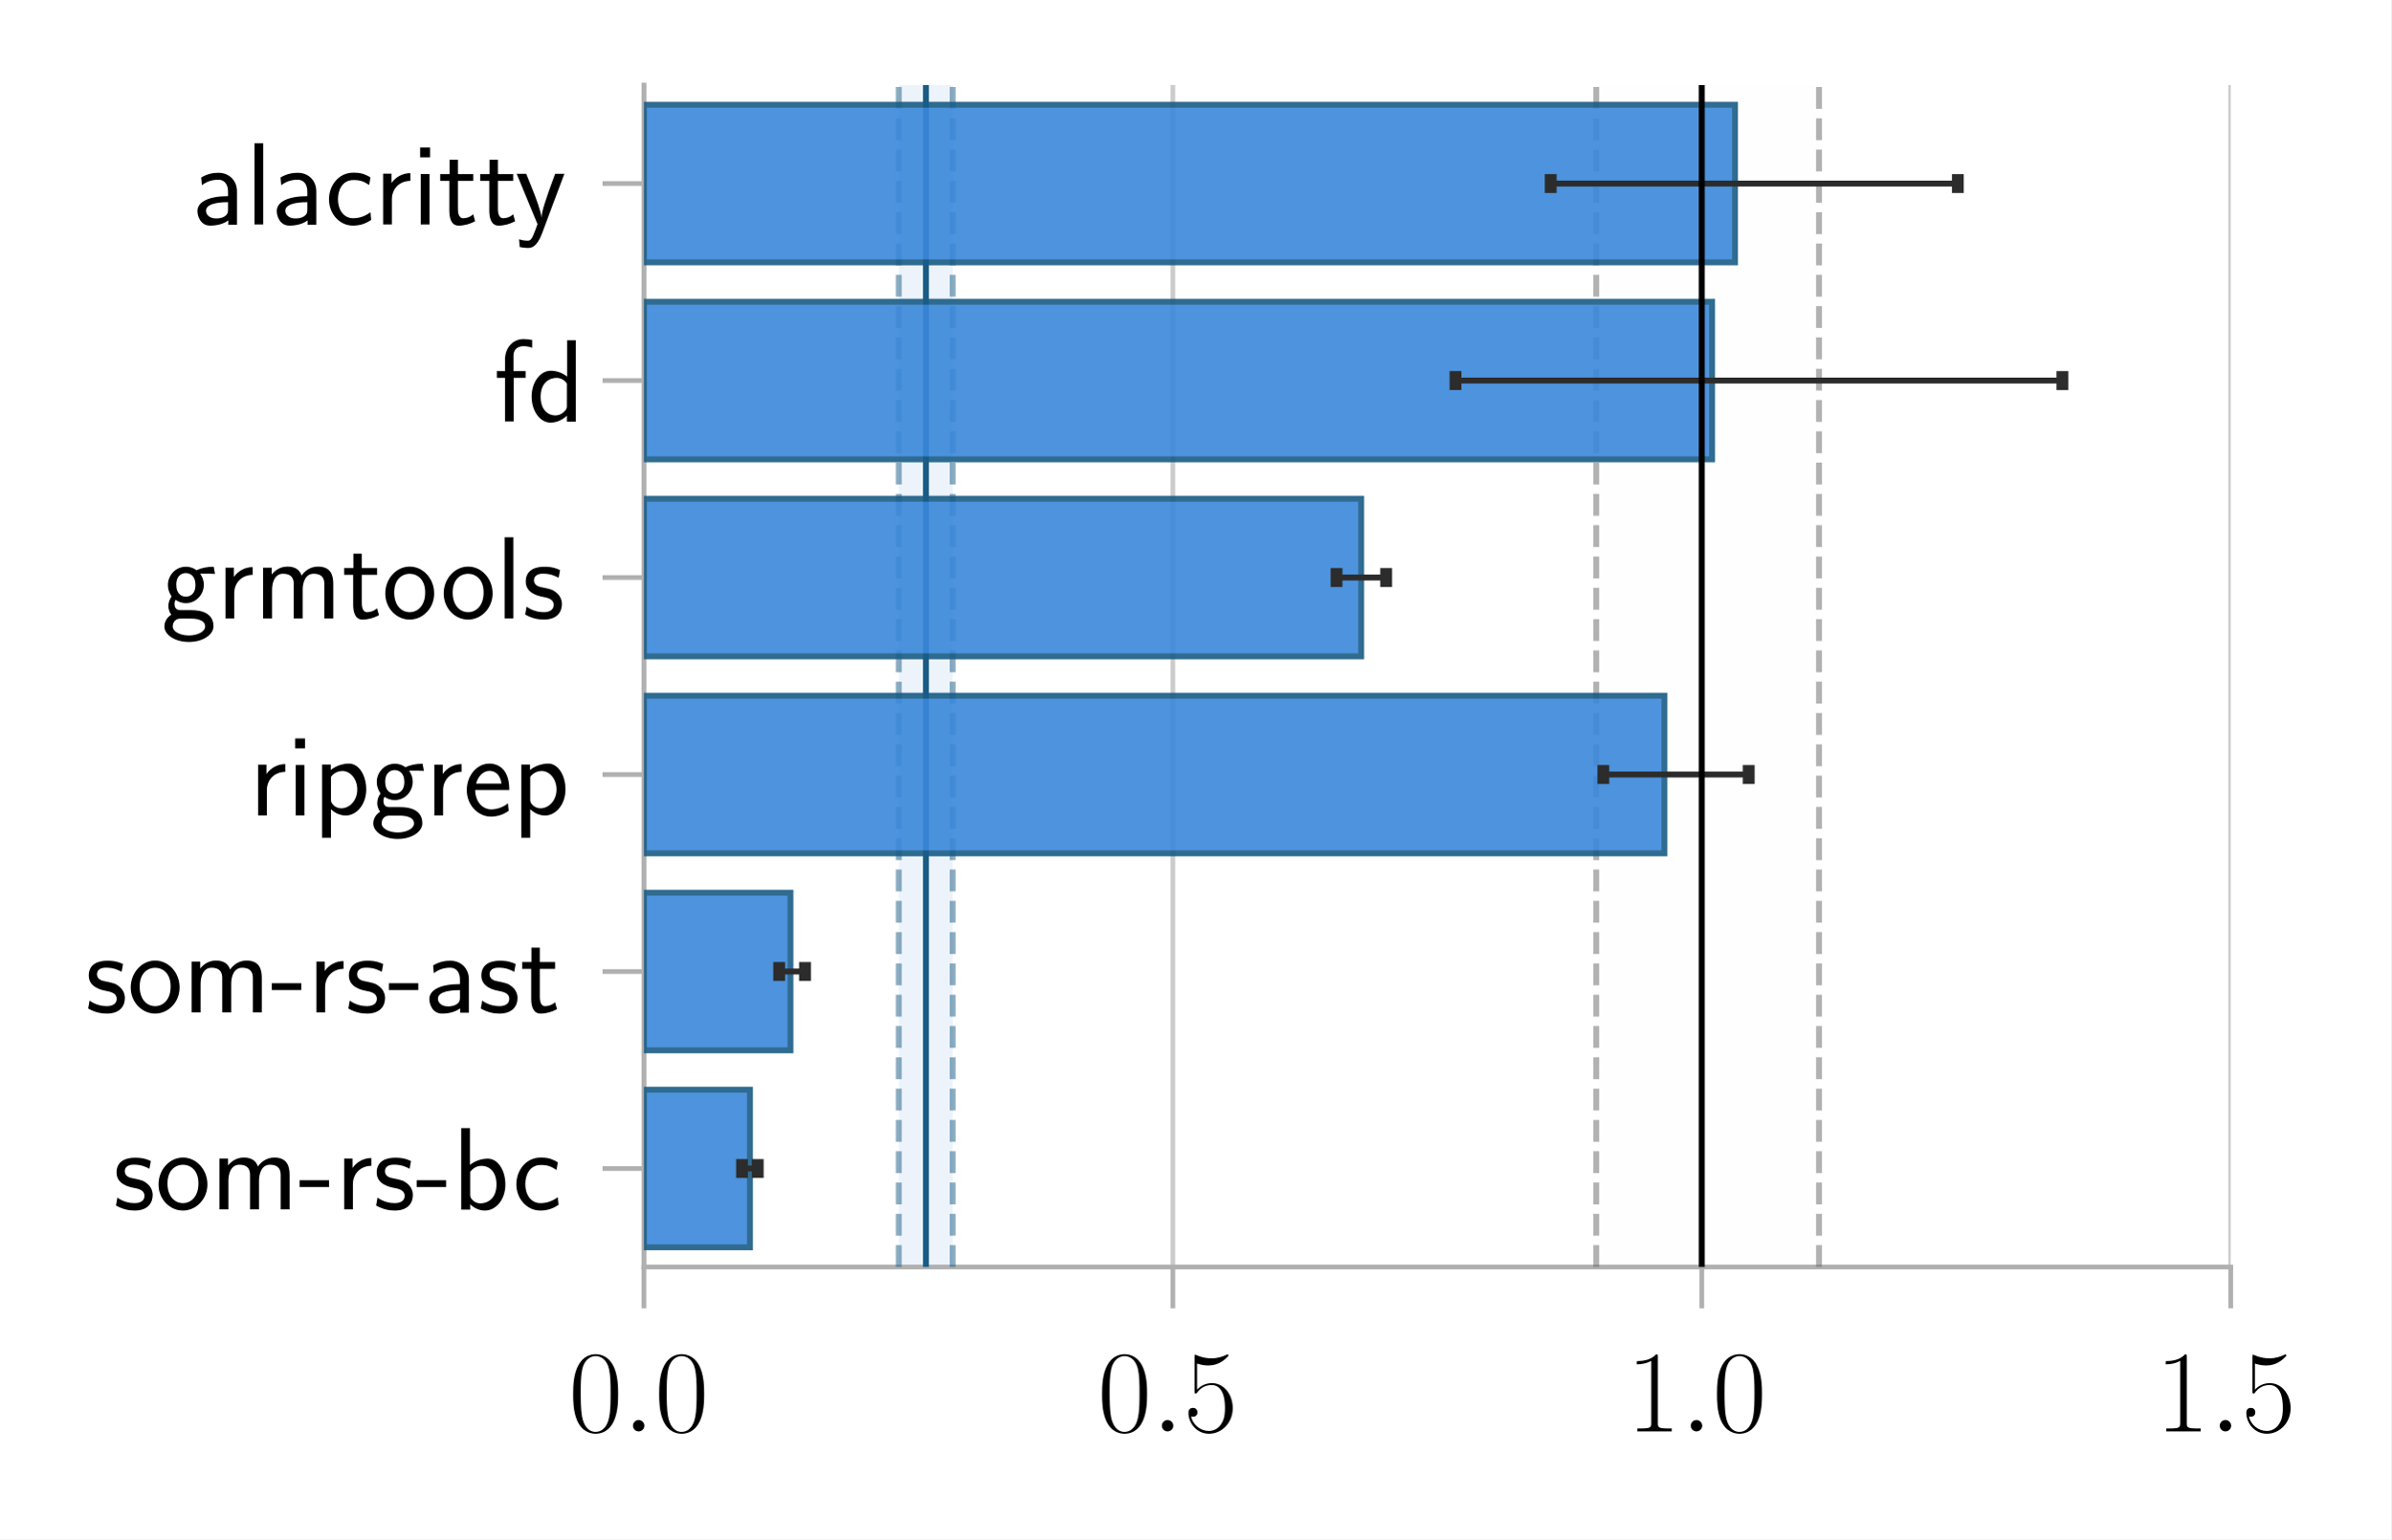
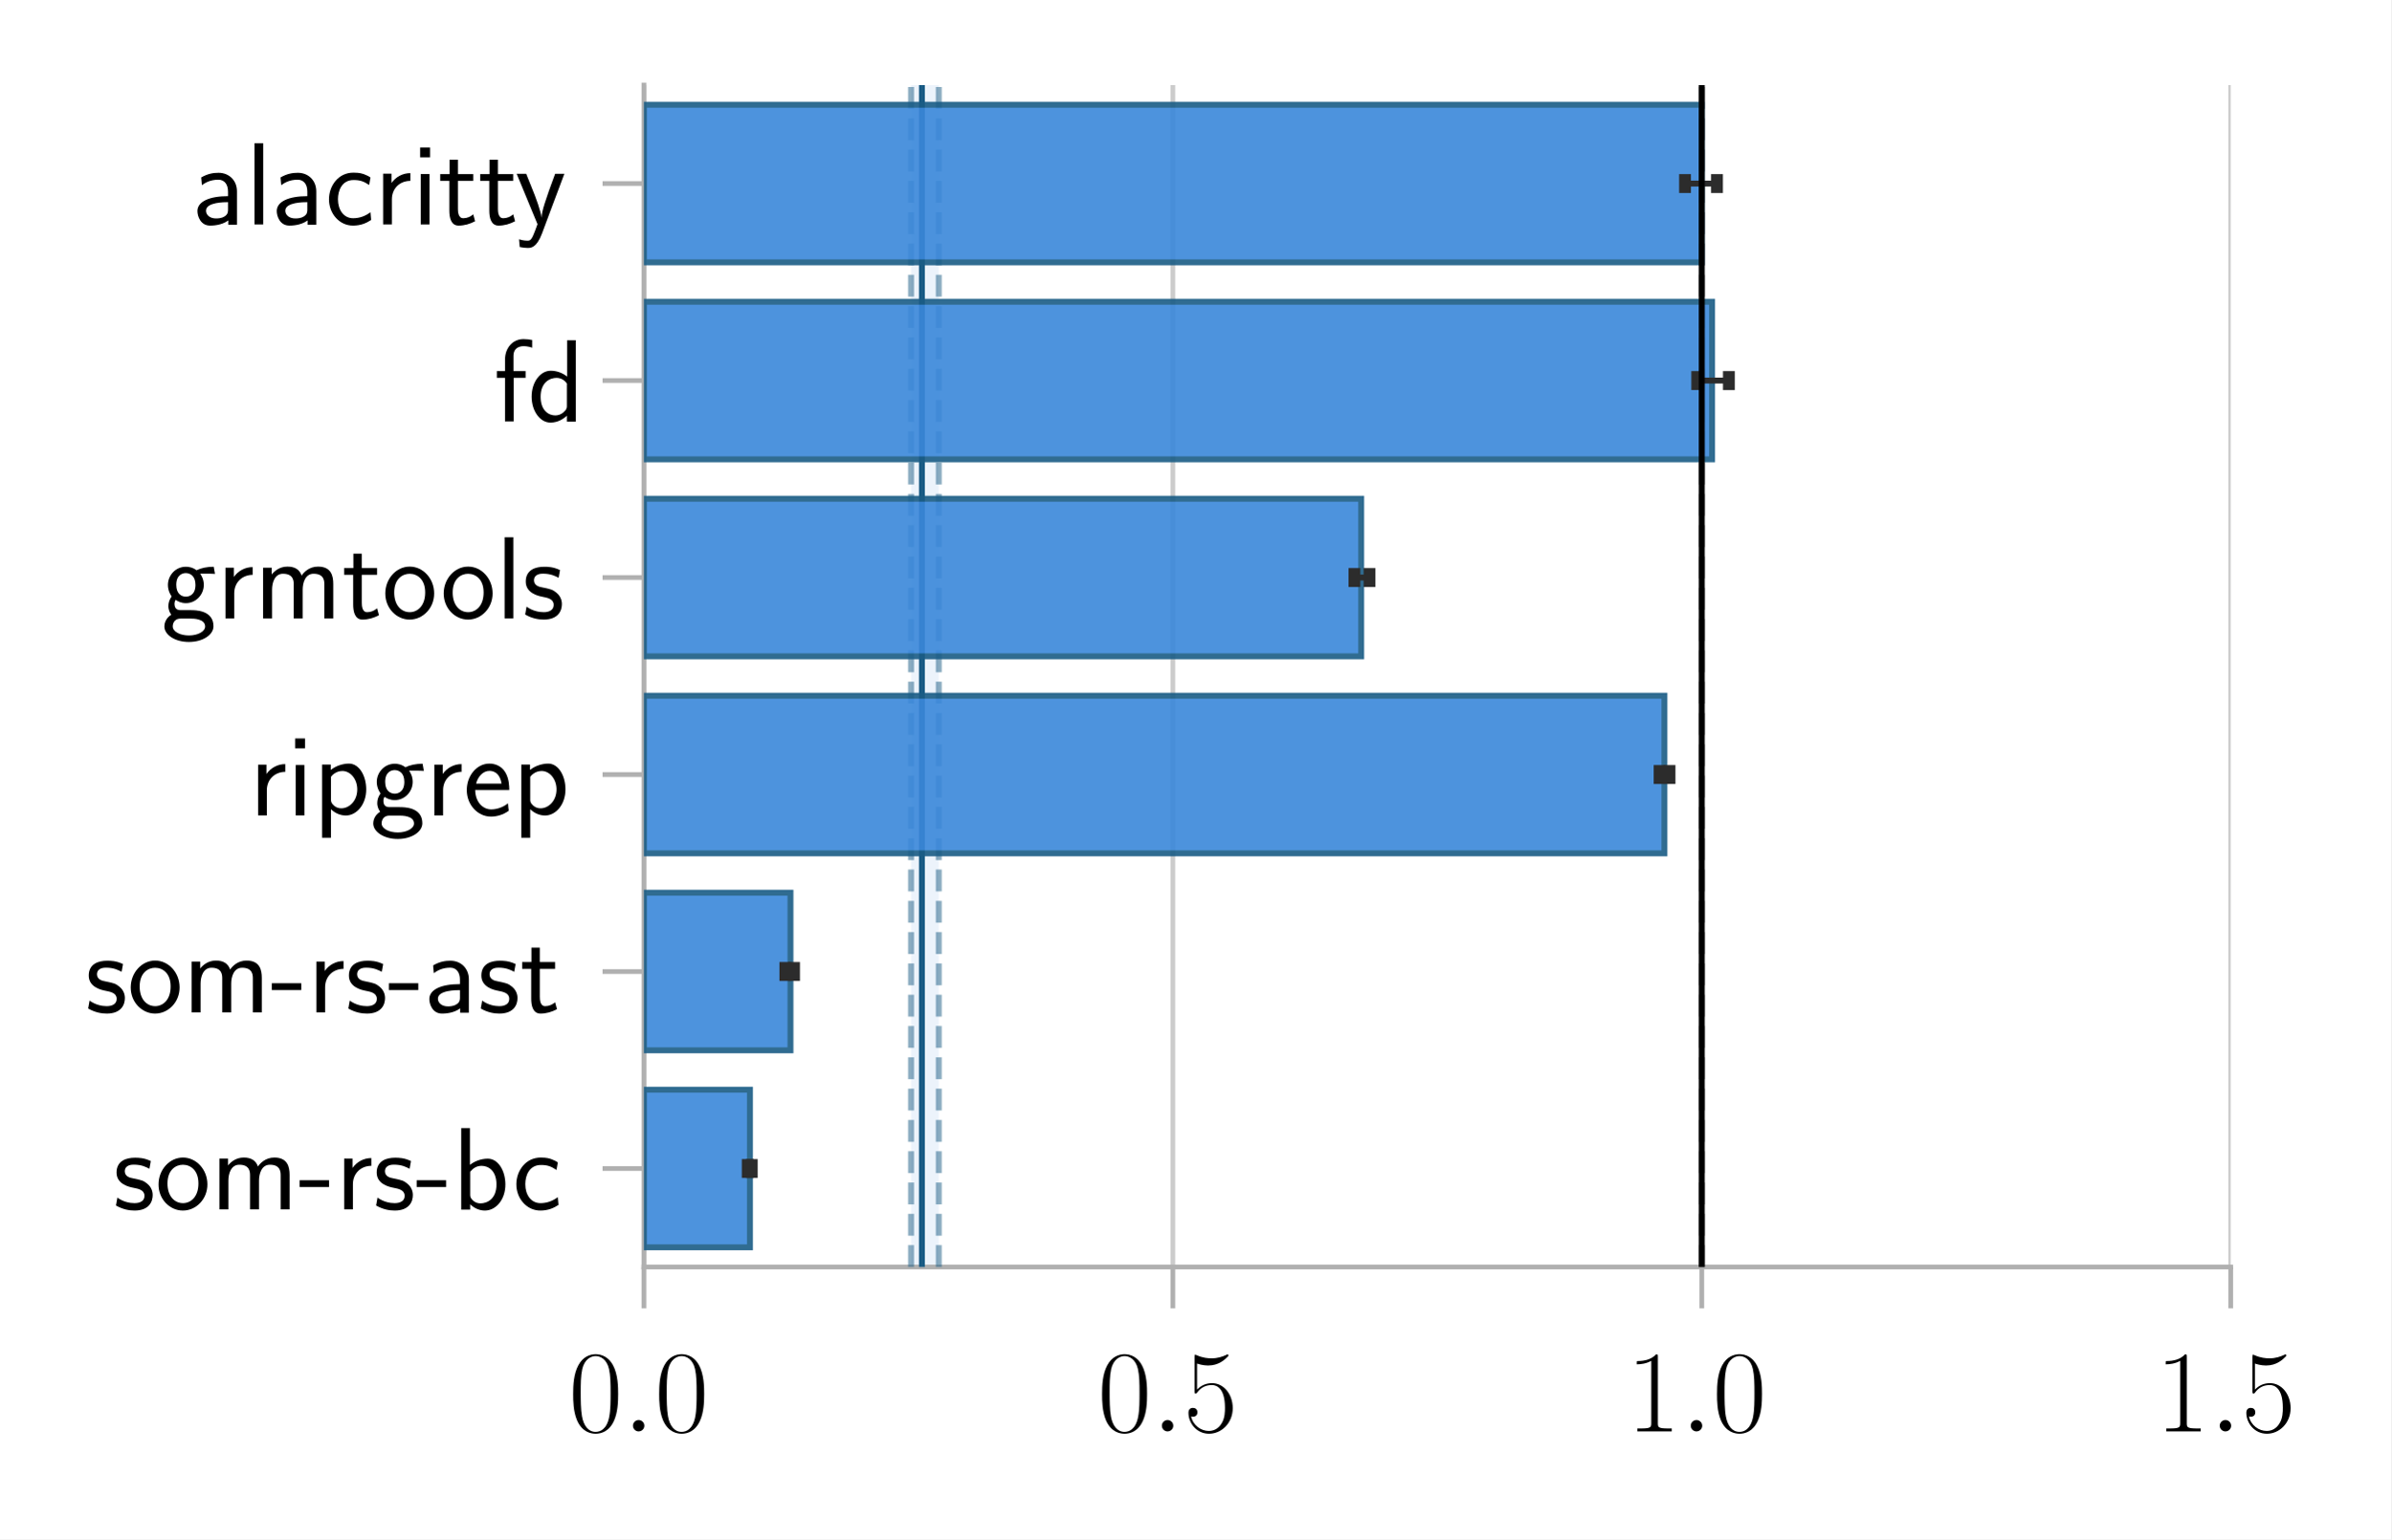
<svg xmlns="http://www.w3.org/2000/svg" xmlns:xlink="http://www.w3.org/1999/xlink" width="202.32pt" height="130.32pt" viewBox="0 0 202.32 130.32" version="1.1">
  <defs>
    <style type="text/css">*{stroke-linejoin: round; stroke-linecap: butt}</style>
  </defs>
  <g id="figure_1">
    <g id="patch_1">
      <path d="M -0 130.32  L 202.32 130.32  L 202.32 0  L -0 0  z " style="fill: #ffffff" />
    </g>
    <g id="axes_1">
      <g id="patch_2">
        <path d="M 54.484 107.264  L 188.755 107.264  L 188.755 7.2  L 54.484 7.2  z " style="fill: #ffffff" />
      </g>
      <g id="matplotlib.axis_1">
        <g id="xtick_1">
          <g id="line2d_1">
-             <path d="M 54.484 107.264  L 54.484 7.2  " clip-path="url(#pcaf26d92b9)" style="fill: none; stroke: #cccccc; stroke-width: 0.4; stroke-linecap: square" />
+             <path d="M 54.484 107.264  L 54.484 7.2  " clip-path="url(#pdd62c0d7b3)" style="fill: none; stroke: #cccccc; stroke-width: 0.4; stroke-linecap: square" />
          </g>
          <g id="line2d_2">
            <defs>
-               <path id="m455316cffa" d="M 0 0  L 0 3.5  " style="stroke: #b0b0b0; stroke-width: 0.4" />
+               <path id="m70632111a2" d="M 0 0  L 0 3.5  " style="stroke: #b0b0b0; stroke-width: 0.4" />
            </defs>
            <g>
-               <use xlink:href="#m455316cffa" x="54.484" y="107.264" style="fill: #b0b0b0; stroke: #b0b0b0; stroke-width: 0.4" />
+               <use xlink:href="#m70632111a2" x="54.484" y="107.264" style="fill: #b0b0b0; stroke: #b0b0b0; stroke-width: 0.4" />
            </g>
          </g>
          <g id="text_1">
            <g transform="translate(48.11901 121.1828) scale(0.1 -0.1)">
              <defs>
                <path id="CMR17-30" d="M 2688 2025  C 2688 2416 2682 3080 2413 3591  C 2176 4039 1798 4198 1466 4198  C 1158 4198 768 4058 525 3597  C 269 3118 243 2524 243 2025  C 243 1661 250 1106 448 619  C 723 -39 1216 -128 1466 -128  C 1760 -128 2208 -7 2470 600  C 2662 1042 2688 1559 2688 2025  z M 1466 -26  C 1056 -26 813 325 723 812  C 653 1188 653 1738 653 2096  C 653 2588 653 2997 736 3387  C 858 3929 1216 4096 1466 4096  C 1728 4096 2067 3923 2189 3400  C 2272 3036 2278 2607 2278 2096  C 2278 1680 2278 1169 2202 792  C 2067 95 1690 -26 1466 -26  z " transform="scale(0.015625)" />
                <path id="CMMI12-3a" d="M 1178 307  C 1178 492 1024 619 870 619  C 685 619 557 466 557 313  C 557 128 710 0 864 0  C 1050 0 1178 153 1178 307  z " transform="scale(0.015625)" />
              </defs>
              <use xlink:href="#CMR17-30" transform="scale(0.996264)" />
              <use xlink:href="#CMMI12-3a" transform="translate(45.69048 0) scale(0.996264)" />
              <use xlink:href="#CMR17-30" transform="translate(72.78765 0) scale(0.996264)" />
            </g>
          </g>
        </g>
        <g id="xtick_2">
          <g id="line2d_3">
-             <path d="M 99.241 107.264  L 99.241 7.2  " clip-path="url(#pcaf26d92b9)" style="fill: none; stroke: #cccccc; stroke-width: 0.4; stroke-linecap: square" />
+             <path d="M 99.241 107.264  L 99.241 7.2  " clip-path="url(#pdd62c0d7b3)" style="fill: none; stroke: #cccccc; stroke-width: 0.4; stroke-linecap: square" />
          </g>
          <g id="line2d_4">
            <g>
-               <use xlink:href="#m455316cffa" x="99.241" y="107.264" style="fill: #b0b0b0; stroke: #b0b0b0; stroke-width: 0.4" />
+               <use xlink:href="#m70632111a2" x="99.241" y="107.264" style="fill: #b0b0b0; stroke: #b0b0b0; stroke-width: 0.4" />
            </g>
          </g>
          <g id="text_2">
            <g transform="translate(92.87598 121.1828) scale(0.1 -0.1)">
              <defs>
                <path id="CMR17-35" d="M 730 3692  C 794 3666 1056 3584 1325 3584  C 1920 3584 2246 3911 2432 4100  C 2432 4157 2432 4192 2394 4192  C 2387 4192 2374 4192 2323 4163  C 2099 4058 1837 3973 1517 3973  C 1325 3973 1037 3999 723 4139  C 653 4171 640 4171 634 4171  C 602 4171 595 4164 595 4037  L 595 2203  C 595 2089 595 2057 659 2057  C 691 2057 704 2070 736 2114  C 941 2401 1222 2522 1542 2522  C 1766 2522 2246 2382 2246 1289  C 2246 1085 2246 715 2054 421  C 1894 159 1645 25 1370 25  C 947 25 518 320 403 814  C 429 807 480 795 506 795  C 589 795 749 840 749 1038  C 749 1210 627 1280 506 1280  C 358 1280 262 1190 262 1011  C 262 454 704 -128 1382 -128  C 2042 -128 2669 440 2669 1264  C 2669 2030 2170 2624 1549 2624  C 1222 2624 947 2503 730 2274  L 730 3692  z " transform="scale(0.015625)" />
              </defs>
              <use xlink:href="#CMR17-30" transform="scale(0.996264)" />
              <use xlink:href="#CMMI12-3a" transform="translate(45.69048 0) scale(0.996264)" />
              <use xlink:href="#CMR17-35" transform="translate(72.78765 0) scale(0.996264)" />
            </g>
          </g>
        </g>
        <g id="xtick_3">
          <g id="line2d_5">
-             <path d="M 143.998 107.264  L 143.998 7.2  " clip-path="url(#pcaf26d92b9)" style="fill: none; stroke: #cccccc; stroke-width: 0.4; stroke-linecap: square" />
+             <path d="M 143.998 107.264  L 143.998 7.2  " clip-path="url(#pdd62c0d7b3)" style="fill: none; stroke: #cccccc; stroke-width: 0.4; stroke-linecap: square" />
          </g>
          <g id="line2d_6">
            <g>
-               <use xlink:href="#m455316cffa" x="143.998" y="107.264" style="fill: #b0b0b0; stroke: #b0b0b0; stroke-width: 0.4" />
+               <use xlink:href="#m70632111a2" x="143.998" y="107.264" style="fill: #b0b0b0; stroke: #b0b0b0; stroke-width: 0.4" />
            </g>
          </g>
          <g id="text_3">
            <g transform="translate(137.6329 121.1828) scale(0.1 -0.1)">
              <defs>
                <path id="CMR17-31" d="M 1702 4058  C 1702 4192 1696 4192 1606 4192  C 1357 3916 979 3827 621 3827  C 602 3827 570 3827 563 3808  C 557 3795 557 3782 557 3648  C 755 3648 1088 3686 1344 3839  L 1344 461  C 1344 236 1331 160 781 160  L 589 160  L 589 0  C 896 0 1216 0 1523 0  C 1830 0 2150 0 2458 0  L 2458 160  L 2266 160  C 1715 160 1702 230 1702 458  L 1702 4058  z " transform="scale(0.015625)" />
              </defs>
              <use xlink:href="#CMR17-31" transform="scale(0.996264)" />
              <use xlink:href="#CMMI12-3a" transform="translate(45.69048 0) scale(0.996264)" />
              <use xlink:href="#CMR17-30" transform="translate(72.78765 0) scale(0.996264)" />
            </g>
          </g>
        </g>
        <g id="xtick_4">
          <g id="line2d_7">
-             <path d="M 188.755 107.264  L 188.755 7.2  " clip-path="url(#pcaf26d92b9)" style="fill: none; stroke: #cccccc; stroke-width: 0.4; stroke-linecap: square" />
+             <path d="M 188.755 107.264  L 188.755 7.2  " clip-path="url(#pdd62c0d7b3)" style="fill: none; stroke: #cccccc; stroke-width: 0.4; stroke-linecap: square" />
          </g>
          <g id="line2d_8">
            <g>
-               <use xlink:href="#m455316cffa" x="188.755" y="107.264" style="fill: #b0b0b0; stroke: #b0b0b0; stroke-width: 0.4" />
+               <use xlink:href="#m70632111a2" x="188.755" y="107.264" style="fill: #b0b0b0; stroke: #b0b0b0; stroke-width: 0.4" />
            </g>
          </g>
          <g id="text_4">
            <g transform="translate(182.3899 121.1828) scale(0.1 -0.1)">
              <use xlink:href="#CMR17-31" transform="scale(0.996264)" />
              <use xlink:href="#CMMI12-3a" transform="translate(45.69048 0) scale(0.996264)" />
              <use xlink:href="#CMR17-35" transform="translate(72.78765 0) scale(0.996264)" />
            </g>
          </g>
        </g>
      </g>
      <g id="matplotlib.axis_2">
        <g id="ytick_1">
          <g id="line2d_9">
            <defs>
-               <path id="m18d34555e4" d="M 0 0  L -3.5 0  " style="stroke: #b0b0b0; stroke-width: 0.4" />
+               <path id="m2ad09c8465" d="M 0 0  L -3.5 0  " style="stroke: #b0b0b0; stroke-width: 0.4" />
            </defs>
            <g>
-               <use xlink:href="#m18d34555e4" x="54.484" y="15.539" style="fill: #b0b0b0; stroke: #b0b0b0; stroke-width: 0.4" />
+               <use xlink:href="#m2ad09c8465" x="54.484" y="15.539" style="fill: #b0b0b0; stroke: #b0b0b0; stroke-width: 0.4" />
            </g>
          </g>
          <g id="text_5">
            <g transform="translate(16.30473 18.99794) scale(0.1 -0.1)">
              <defs>
                <path id="CMSS17-61" d="M 2406 1791  C 2406 2392 1978 2808 1402 2808  C 1120 2808 813 2757 461 2553  L 499 2135  C 659 2248 934 2432 1395 2432  C 1722 2432 1920 2180 1920 1782  L 1920 1536  C 896 1536 256 1238 256 726  C 256 461 416 -64 947 -64  C 1043 -64 1562 -64 1933 217  L 1933 -19  L 2406 -19  L 2406 1791  z M 1920 816  C 1920 701 1920 548 1728 434  C 1562 325 1350 325 1261 325  C 941 325 723 511 723 744  C 723 1211 1722 1211 1920 1211  L 1920 816  z " transform="scale(0.015625)" />
                <path id="CMSS17-6c" d="M 947 4416  L 474 4416  L 474 0  L 947 0  L 947 4416  z " transform="scale(0.015625)" />
                <path id="CMSS17-63" d="M 2464 2541  C 2464 2585 2170 2714 2093 2739  C 1882 2816 1613 2816 1542 2816  C 710 2816 211 2093 211 1363  C 211 595 768 -64 1517 -64  C 1946 -64 2253 76 2502 242  L 2464 664  C 2189 453 1869 337 1523 337  C 1024 337 698 774 698 1369  C 698 1831 909 2414 1549 2414  C 1901 2414 2099 2343 2394 2145  L 2464 2541  z " transform="scale(0.015625)" />
                <path id="CMSS17-72" d="M 954 1363  C 954 1965 1395 2368 1958 2368  L 1958 2789  C 1549 2789 1165 2585 934 2253  L 934 2758  L 480 2758  L 480 0  L 954 0  L 954 1363  z " transform="scale(0.015625)" />
                <path id="CMSS17-69" d="M 979 4183  L 442 4183  L 442 3648  L 979 3648  L 979 4183  z M 947 2739  L 474 2739  L 474 0  L 947 0  L 947 2739  z " transform="scale(0.015625)" />
                <path id="CMSS17-74" d="M 1069 2368  L 1901 2368  L 1901 2737  L 1069 2737  L 1069 3520  L 614 3520  L 614 2737  L 109 2737  L 109 2368  L 602 2368  L 602 749  C 602 384 685 -64 1107 -64  C 1427 -64 1722 25 2003 172  L 1901 548  C 1747 414 1562 337 1363 337  C 1082 337 1069 696 1069 856  L 1069 2368  z " transform="scale(0.015625)" />
                <path id="CMSS17-79" d="M 2675 2752  L 2176 2752  C 1632 1294 1446 702 1434 383  L 1427 383  C 1408 696 1126 1460 902 2007  L 602 2752  L 83 2752  L 1216 13  C 1146 -178 1043 -465 1011 -529  C 870 -885 774 -885 672 -885  C 646 -885 442 -885 211 -809  L 250 -1229  C 410 -1261 570 -1280 685 -1280  C 845 -1280 1165 -1280 1459 -497  L 2675 2752  z " transform="scale(0.015625)" />
              </defs>
              <use xlink:href="#CMSS17-61" transform="scale(0.996264)" />
              <use xlink:href="#CMSS17-6c" transform="translate(44.92192 0) scale(0.996264)" />
              <use xlink:href="#CMSS17-61" transform="translate(67.10264 0) scale(0.996264)" />
              <use xlink:href="#CMSS17-63" transform="translate(112.0246 0) scale(0.996264)" />
              <use xlink:href="#CMSS17-72" transform="translate(153.6634 0) scale(0.996264)" />
              <use xlink:href="#CMSS17-69" transform="translate(185.5732 0) scale(0.996264)" />
              <use xlink:href="#CMSS17-74" transform="translate(207.7539 0) scale(0.996264)" />
              <use xlink:href="#CMSS17-74" transform="translate(241.5854 0) scale(0.996264)" />
              <use xlink:href="#CMSS17-79" transform="translate(272.8146 0) scale(0.996264)" />
            </g>
          </g>
        </g>
        <g id="ytick_2">
          <g id="line2d_10">
            <g>
-               <use xlink:href="#m18d34555e4" x="54.484" y="32.216" style="fill: #b0b0b0; stroke: #b0b0b0; stroke-width: 0.4" />
+               <use xlink:href="#m2ad09c8465" x="54.484" y="32.216" style="fill: #b0b0b0; stroke: #b0b0b0; stroke-width: 0.4" />
            </g>
          </g>
          <g id="text_6">
            <g transform="translate(41.79252 35.67533) scale(0.1 -0.1)">
              <defs>
                <path id="CMSS17-66" d="M 1075 2368  L 1722 2368  L 1722 2737  L 1062 2737  L 1062 3559  C 1062 4014 1408 4092 1606 4092  C 1670 4092 1850 4092 2080 4009  L 2080 4429  C 1933 4461 1754 4480 1613 4480  C 1018 4480 602 3993 602 3359  L 602 2737  L 160 2737  L 160 2368  L 602 2368  L 602 0  L 1075 0  L 1075 2368  z " transform="scale(0.015625)" />
                <path id="CMSS17-64" d="M 2611 4416  L 2138 4416  L 2138 2438  C 1939 2603 1613 2756 1254 2756  C 672 2756 211 2131 211 1347  C 211 562 666 -64 1235 -64  C 1677 -64 1971 172 2125 306  L 2125 -13  L 2611 -13  L 2611 4416  z M 2125 836  C 2125 747 2125 653 1926 482  C 1798 375 1645 325 1498 325  C 1152 325 698 576 698 1340  C 698 2134 1210 2368 1562 2368  C 1798 2368 1990 2254 2125 2065  L 2125 836  z " transform="scale(0.015625)" />
              </defs>
              <use xlink:href="#CMSS17-66" transform="scale(0.996264)" />
              <use xlink:href="#CMSS17-64" transform="translate(28.62666 0) scale(0.996264)" />
            </g>
          </g>
        </g>
        <g id="ytick_3">
          <g id="line2d_11">
            <g>
-               <use xlink:href="#m18d34555e4" x="54.484" y="48.893" style="fill: #b0b0b0; stroke: #b0b0b0; stroke-width: 0.4" />
+               <use xlink:href="#m2ad09c8465" x="54.484" y="48.893" style="fill: #b0b0b0; stroke: #b0b0b0; stroke-width: 0.4" />
            </g>
          </g>
          <g id="text_7">
            <g transform="translate(13.648 52.35272) scale(0.1 -0.1)">
              <defs>
                <path id="CMSS17-67" d="M 2848 2808  C 2483 2808 2170 2738 1914 2617  C 1702 2777 1485 2808 1338 2808  C 781 2808 358 2349 358 1814  C 358 1468 550 1207 563 1195  C 448 1035 384 863 384 672  C 384 448 474 289 544 200  C 211 -3 166 -314 166 -435  C 166 -898 749 -1280 1498 -1280  C 2253 -1280 2835 -898 2835 -428  C 2835 448 1856 448 1587 448  L 1069 448  C 973 448 717 448 717 791  C 717 921 774 1004 781 1010  C 877 940 1075 832 1338 832  C 1869 832 2310 1278 2310 1827  C 2310 2132 2170 2355 2112 2432  L 2131 2432  C 2150 2432 2419 2432 2515 2432  C 2720 2432 2739 2429 2918 2419  L 2848 2808  z M 1338 1182  C 1120 1182 813 1315 813 1823  C 813 2375 1165 2464 1331 2464  C 1549 2464 1856 2331 1856 1823  C 1856 1271 1504 1182 1338 1182  z M 1581 -10  C 1734 -10 2381 -10 2381 -442  C 2381 -714 1984 -929 1504 -929  C 1018 -929 621 -720 621 -435  C 621 -403 621 -10 1062 -10  L 1581 -10  z " transform="scale(0.015625)" />
                <path id="CMSS17-6d" d="M 4288 1877  C 4288 2308 4179 2816 3462 2816  C 2982 2816 2694 2516 2566 2331  C 2451 2670 2182 2816 1798 2816  C 1363 2816 1088 2568 941 2389  L 941 2758  L 474 2758  L 474 0  L 960 0  L 960 1559  C 960 1939 1101 2428 1555 2428  C 2138 2428 2138 2016 2138 1829  L 2138 0  L 2624 0  L 2624 1559  C 2624 1939 2765 2428 3219 2428  C 3802 2428 3802 2016 3802 1829  L 3802 0  L 4288 0  L 4288 1877  z " transform="scale(0.015625)" />
                <path id="CMSS17-6f" d="M 2829 1356  C 2829 2176 2221 2816 1504 2816  C 768 2816 173 2157 173 1356  C 173 544 787 -64 1498 -64  C 2227 -64 2829 563 2829 1356  z M 1504 337  C 1050 337 659 709 659 1408  C 659 2151 1114 2427 1498 2427  C 1914 2427 2342 2126 2342 1408  C 2342 683 1926 337 1504 337  z " transform="scale(0.015625)" />
                <path id="CMSS17-73" d="M 2061 2627  C 1683 2807 1389 2807 1197 2807  C 742 2807 198 2648 198 2003  C 198 1359 902 1218 1094 1179  C 1389 1122 1715 1058 1715 740  C 1715 337 1254 337 1171 337  C 915 337 563 407 243 638  L 166 210  C 531 0 883 -64 1178 -64  C 1965 -64 2163 416 2163 781  C 2163 1094 1984 1305 1862 1401  C 1651 1568 1574 1587 1050 1696  C 960 1709 646 1779 646 2066  C 646 2432 1050 2432 1139 2432  C 1555 2432 1811 2303 1984 2208  L 2061 2627  z " transform="scale(0.015625)" />
              </defs>
              <use xlink:href="#CMSS17-67" transform="scale(0.996264)" />
              <use xlink:href="#CMSS17-72" transform="translate(46.84362 0) scale(0.996264)" />
              <use xlink:href="#CMSS17-6d" transform="translate(78.7534 0) scale(0.996264)" />
              <use xlink:href="#CMSS17-74" transform="translate(152.9827 0) scale(0.996264)" />
              <use xlink:href="#CMSS17-6f" transform="translate(186.8142 0) scale(0.996264)" />
              <use xlink:href="#CMSS17-6f" transform="translate(236.2603 0) scale(0.996264)" />
              <use xlink:href="#CMSS17-6c" transform="translate(283.1039 0) scale(0.996264)" />
              <use xlink:href="#CMSS17-73" transform="translate(305.2846 0) scale(0.996264)" />
            </g>
          </g>
        </g>
        <g id="ytick_4">
          <g id="line2d_12">
            <g>
-               <use xlink:href="#m18d34555e4" x="54.484" y="65.571" style="fill: #b0b0b0; stroke: #b0b0b0; stroke-width: 0.4" />
+               <use xlink:href="#m2ad09c8465" x="54.484" y="65.571" style="fill: #b0b0b0; stroke: #b0b0b0; stroke-width: 0.4" />
            </g>
          </g>
          <g id="text_8">
            <g transform="translate(21.09233 69.0301) scale(0.1 -0.1)">
              <defs>
                <path id="CMSS17-70" d="M 966 333  C 1178 129 1466 -5 1773 -5  C 2368 -5 2880 603 2880 1412  C 2880 2159 2496 2816 1946 2816  C 1626 2816 1242 2702 954 2472  L 954 2765  L 480 2765  L 480 -1216  L 966 -1216  L 966 333  z M 966 2100  C 1018 2176 1235 2415 1587 2415  C 2035 2415 2394 1960 2394 1412  C 2394 787 1958 384 1530 384  C 1402 384 1267 415 1139 523  C 966 674 966 768 966 857  L 966 2100  z " transform="scale(0.015625)" />
                <path id="CMSS17-65" d="M 2502 1377  C 2502 1590 2490 2003 2285 2345  C 2061 2713 1696 2816 1421 2816  C 755 2816 192 2188 192 1375  C 192 582 774 -64 1510 -64  C 1798 -64 2150 19 2470 248  C 2470 274 2458 414 2451 420  C 2451 433 2432 630 2432 656  C 2125 407 1773 325 1517 325  C 1107 325 666 667 646 1377  L 2502 1377  z M 698 1728  C 781 2084 1062 2421 1421 2421  C 1517 2421 1965 2421 2080 1728  L 698 1728  z " transform="scale(0.015625)" />
              </defs>
              <use xlink:href="#CMSS17-72" transform="scale(0.996264)" />
              <use xlink:href="#CMSS17-69" transform="translate(31.90977 0) scale(0.996264)" />
              <use xlink:href="#CMSS17-70" transform="translate(54.0905 0) scale(0.996264)" />
              <use xlink:href="#CMSS17-67" transform="translate(102.2954 0) scale(0.996264)" />
              <use xlink:href="#CMSS17-72" transform="translate(149.1391 0) scale(0.996264)" />
              <use xlink:href="#CMSS17-65" transform="translate(181.0488 0) scale(0.996264)" />
              <use xlink:href="#CMSS17-70" transform="translate(222.6877 0) scale(0.996264)" />
            </g>
          </g>
        </g>
        <g id="ytick_5">
          <g id="line2d_13">
            <g>
-               <use xlink:href="#m18d34555e4" x="54.484" y="82.248" style="fill: #b0b0b0; stroke: #b0b0b0; stroke-width: 0.4" />
+               <use xlink:href="#m2ad09c8465" x="54.484" y="82.248" style="fill: #b0b0b0; stroke: #b0b0b0; stroke-width: 0.4" />
            </g>
          </g>
          <g id="text_9">
            <g transform="translate(7.2 85.70749) scale(0.1 -0.1)">
              <defs>
                <path id="CMSS17-2d" d="M 1664 1216  L 1664 1585  L 64 1585  L 64 1216  L 1664 1216  z " transform="scale(0.015625)" />
              </defs>
              <use xlink:href="#CMSS17-73" transform="scale(0.996264)" />
              <use xlink:href="#CMSS17-6f" transform="translate(35.91354 0) scale(0.996264)" />
              <use xlink:href="#CMSS17-6d" transform="translate(82.75717 0) scale(0.996264)" />
              <use xlink:href="#CMSS17-2d" transform="translate(156.9864 0) scale(0.996264)" />
              <use xlink:href="#CMSS17-72" transform="translate(188.2155 0) scale(0.996264)" />
              <use xlink:href="#CMSS17-73" transform="translate(220.1253 0) scale(0.996264)" />
              <use xlink:href="#CMSS17-2d" transform="translate(256.0388 0) scale(0.996264)" />
              <use xlink:href="#CMSS17-61" transform="translate(287.268 0) scale(0.996264)" />
              <use xlink:href="#CMSS17-73" transform="translate(332.1899 0) scale(0.996264)" />
              <use xlink:href="#CMSS17-74" transform="translate(368.1034 0) scale(0.996264)" />
            </g>
          </g>
        </g>
        <g id="ytick_6">
          <g id="line2d_14">
            <g>
-               <use xlink:href="#m18d34555e4" x="54.484" y="98.926" style="fill: #b0b0b0; stroke: #b0b0b0; stroke-width: 0.4" />
+               <use xlink:href="#m2ad09c8465" x="54.484" y="98.926" style="fill: #b0b0b0; stroke: #b0b0b0; stroke-width: 0.4" />
            </g>
          </g>
          <g id="text_10">
            <g transform="translate(9.552293 102.3849) scale(0.1 -0.1)">
              <defs>
                <path id="CMSS17-62" d="M 954 4416  L 480 4416  L 480 -13  L 966 -13  L 966 274  C 1210 38 1504 -64 1766 -64  C 2381 -64 2880 549 2880 1352  C 2880 2086 2496 2756 1926 2756  C 1523 2756 1165 2591 954 2419  L 954 4416  z M 966 2046  C 1107 2222 1306 2368 1587 2368  C 1965 2368 2394 2097 2394 1352  C 2394 558 1882 325 1530 325  C 1402 325 1267 356 1139 464  C 966 615 966 709 966 797  L 966 2046  z " transform="scale(0.015625)" />
              </defs>
              <use xlink:href="#CMSS17-73" transform="scale(0.996264)" />
              <use xlink:href="#CMSS17-6f" transform="translate(35.91354 0) scale(0.996264)" />
              <use xlink:href="#CMSS17-6d" transform="translate(82.75717 0) scale(0.996264)" />
              <use xlink:href="#CMSS17-2d" transform="translate(156.9864 0) scale(0.996264)" />
              <use xlink:href="#CMSS17-72" transform="translate(188.2155 0) scale(0.996264)" />
              <use xlink:href="#CMSS17-73" transform="translate(220.1253 0) scale(0.996264)" />
              <use xlink:href="#CMSS17-2d" transform="translate(256.0388 0) scale(0.996264)" />
              <use xlink:href="#CMSS17-62" transform="translate(287.268 0) scale(0.996264)" />
              <use xlink:href="#CMSS17-63" transform="translate(338.0753 0) scale(0.996264)" />
            </g>
          </g>
        </g>
      </g>
      <g id="patch_3">
-         <path d="M 135.068 107.264  L 153.918 107.264  L 153.918 7.2  L 135.068 7.2  z " clip-path="url(#pcaf26d92b9)" style="fill: #808080; opacity: 0.01" />
+         <path d="M 143.998 107.264  L 143.998 107.264  L 143.998 7.2  L 143.998 7.2  z " clip-path="url(#pdd62c0d7b3)" style="fill: #808080; opacity: 0.01" />
      </g>
      <g id="patch_4">
-         <path d="M 76.049 107.264  L 80.612 107.264  L 80.612 7.2  L 76.049 7.2  z " clip-path="url(#pcaf26d92b9)" style="fill: #3a87d9; opacity: 0.1" />
+         <path d="M 77.089 107.264  L 79.436 107.264  L 79.436 7.2  L 77.089 7.2  z " clip-path="url(#pdd62c0d7b3)" style="fill: #3a87d9; opacity: 0.1" />
      </g>
      <g id="patch_5">
        <path d="M 54.484 107.264  L 54.484 7.2  " style="fill: none; stroke: #b0b0b0; stroke-width: 0.4; stroke-linejoin: miter; stroke-linecap: square" />
      </g>
      <g id="patch_6">
        <path d="M 54.484 107.264  L 188.755 107.264  " style="fill: none; stroke: #b0b0b0; stroke-width: 0.4; stroke-linejoin: miter; stroke-linecap: square" />
      </g>
      <g id="line2d_15">
-         <path d="M 135.068 107.264  L 135.068 7.2  " clip-path="url(#pcaf26d92b9)" style="fill: none; stroke-dasharray: 1.85,0.8; stroke-dashoffset: 0; stroke: #666666; stroke-opacity: 0.5; stroke-width: 0.5" />
+         <path d="M 143.998 107.264  L 143.998 7.2  " clip-path="url(#pdd62c0d7b3)" style="fill: none; stroke-dasharray: 1.85,0.8; stroke-dashoffset: 0; stroke: #666666; stroke-opacity: 0.5; stroke-width: 0.5" />
      </g>
      <g id="line2d_16">
-         <path d="M 153.918 107.264  L 153.918 7.2  " clip-path="url(#pcaf26d92b9)" style="fill: none; stroke-dasharray: 1.85,0.8; stroke-dashoffset: 0; stroke: #666666; stroke-opacity: 0.5; stroke-width: 0.5" />
+         <path d="M 143.998 107.264  L 143.998 7.2  " clip-path="url(#pdd62c0d7b3)" style="fill: none; stroke-dasharray: 1.85,0.8; stroke-dashoffset: 0; stroke: #666666; stroke-opacity: 0.5; stroke-width: 0.5" />
      </g>
      <g id="line2d_17">
-         <path d="M 76.049 107.264  L 76.049 7.2  " clip-path="url(#pcaf26d92b9)" style="fill: none; stroke-dasharray: 1.85,0.8; stroke-dashoffset: 0; stroke: #1a5c85; stroke-opacity: 0.5; stroke-width: 0.5" />
+         <path d="M 77.089 107.264  L 77.089 7.2  " clip-path="url(#pdd62c0d7b3)" style="fill: none; stroke-dasharray: 1.85,0.8; stroke-dashoffset: 0; stroke: #1a5c85; stroke-opacity: 0.5; stroke-width: 0.5" />
      </g>
      <g id="line2d_18">
-         <path d="M 80.612 107.264  L 80.612 7.2  " clip-path="url(#pcaf26d92b9)" style="fill: none; stroke-dasharray: 1.85,0.8; stroke-dashoffset: 0; stroke: #1a5c85; stroke-opacity: 0.5; stroke-width: 0.5" />
+         <path d="M 79.436 107.264  L 79.436 7.2  " clip-path="url(#pdd62c0d7b3)" style="fill: none; stroke-dasharray: 1.85,0.8; stroke-dashoffset: 0; stroke: #1a5c85; stroke-opacity: 0.5; stroke-width: 0.5" />
      </g>
      <g id="line2d_19">
-         <path d="M 78.35 107.264  L 78.35 7.2  " clip-path="url(#pcaf26d92b9)" style="fill: none; stroke: #1a5c85; stroke-width: 0.5; stroke-linecap: square" />
+         <path d="M 78.008 107.264  L 78.008 7.2  " clip-path="url(#pdd62c0d7b3)" style="fill: none; stroke: #1a5c85; stroke-width: 0.5; stroke-linecap: square" />
      </g>
      <g id="patch_7">
-         <path d="M 54.484 8.868  L 146.811 8.868  L 146.811 22.21  L 54.484 22.21  z " clip-path="url(#pcaf26d92b9)" style="fill: #3a87d9; opacity: 0.9; stroke: #1a5c85; stroke-width: 0.5; stroke-linejoin: miter" />
+         <path d="M 54.484 8.868  L 143.99 8.868  L 143.99 22.21  L 54.484 22.21  z " clip-path="url(#pdd62c0d7b3)" style="fill: #3a87d9; opacity: 0.9; stroke: #1a5c85; stroke-width: 0.5; stroke-linejoin: miter" />
      </g>
      <g id="patch_8">
-         <path d="M 54.484 25.545  L 144.871 25.545  L 144.871 38.887  L 54.484 38.887  z " clip-path="url(#pcaf26d92b9)" style="fill: #3a87d9; opacity: 0.9; stroke: #1a5c85; stroke-width: 0.5; stroke-linejoin: miter" />
+         <path d="M 54.484 25.545  L 144.871 25.545  L 144.871 38.887  L 54.484 38.887  z " clip-path="url(#pdd62c0d7b3)" style="fill: #3a87d9; opacity: 0.9; stroke: #1a5c85; stroke-width: 0.5; stroke-linejoin: miter" />
      </g>
      <g id="patch_9">
-         <path d="M 54.484 42.223  L 115.179 42.223  L 115.179 55.564  L 54.484 55.564  z " clip-path="url(#pcaf26d92b9)" style="fill: #3a87d9; opacity: 0.9; stroke: #1a5c85; stroke-width: 0.5; stroke-linejoin: miter" />
+         <path d="M 54.484 42.223  L 115.179 42.223  L 115.179 55.564  L 54.484 55.564  z " clip-path="url(#pdd62c0d7b3)" style="fill: #3a87d9; opacity: 0.9; stroke: #1a5c85; stroke-width: 0.5; stroke-linejoin: miter" />
      </g>
      <g id="patch_10">
-         <path d="M 54.484 58.9  L 140.838 58.9  L 140.838 72.242  L 54.484 72.242  z " clip-path="url(#pcaf26d92b9)" style="fill: #3a87d9; opacity: 0.9; stroke: #1a5c85; stroke-width: 0.5; stroke-linejoin: miter" />
+         <path d="M 54.484 58.9  L 140.838 58.9  L 140.838 72.242  L 54.484 72.242  z " clip-path="url(#pdd62c0d7b3)" style="fill: #3a87d9; opacity: 0.9; stroke: #1a5c85; stroke-width: 0.5; stroke-linejoin: miter" />
      </g>
      <g id="patch_11">
-         <path d="M 54.484 75.577  L 66.886 75.577  L 66.886 88.919  L 54.484 88.919  z " clip-path="url(#pcaf26d92b9)" style="fill: #3a87d9; opacity: 0.9; stroke: #1a5c85; stroke-width: 0.5; stroke-linejoin: miter" />
+         <path d="M 54.484 75.577  L 66.886 75.577  L 66.886 88.919  L 54.484 88.919  z " clip-path="url(#pdd62c0d7b3)" style="fill: #3a87d9; opacity: 0.9; stroke: #1a5c85; stroke-width: 0.5; stroke-linejoin: miter" />
      </g>
      <g id="patch_12">
-         <path d="M 54.484 92.255  L 63.458 92.255  L 63.458 105.597  L 54.484 105.597  z " clip-path="url(#pcaf26d92b9)" style="fill: #3a87d9; opacity: 0.9; stroke: #1a5c85; stroke-width: 0.5; stroke-linejoin: miter" />
+         <path d="M 54.484 92.255  L 63.458 92.255  L 63.458 105.597  L 54.484 105.597  z " clip-path="url(#pdd62c0d7b3)" style="fill: #3a87d9; opacity: 0.9; stroke: #1a5c85; stroke-width: 0.5; stroke-linejoin: miter" />
      </g>
      <g id="LineCollection_1">
-         <path d="M 131.216 15.539  L 165.666 15.539  " clip-path="url(#pcaf26d92b9)" style="fill: none; stroke: #2c2c2c; stroke-width: 0.5" />
+         <path d="M 142.58 15.539  L 145.286 15.539  " clip-path="url(#pdd62c0d7b3)" style="fill: none; stroke: #2c2c2c; stroke-width: 0.5" />
      </g>
      <g id="line2d_20">
        <defs>
-           <path id="ma24117e75c" d="M 0 0.8  L 0 -0.8  " style="stroke: #2c2c2c" />
+           <path id="mdd77a3603f" d="M 0 0.8  L 0 -0.8  " style="stroke: #2c2c2c" />
        </defs>
-         <g clip-path="url(#pcaf26d92b9)">
-           <use xlink:href="#ma24117e75c" x="131.216" y="15.539" style="fill: #2c2c2c; stroke: #2c2c2c" />
+         <g clip-path="url(#pdd62c0d7b3)">
+           <use xlink:href="#mdd77a3603f" x="142.58" y="15.539" style="fill: #2c2c2c; stroke: #2c2c2c" />
        </g>
      </g>
      <g id="line2d_21">
-         <g clip-path="url(#pcaf26d92b9)">
-           <use xlink:href="#ma24117e75c" x="165.666" y="15.539" style="fill: #2c2c2c; stroke: #2c2c2c" />
+         <g clip-path="url(#pdd62c0d7b3)">
+           <use xlink:href="#mdd77a3603f" x="145.286" y="15.539" style="fill: #2c2c2c; stroke: #2c2c2c" />
        </g>
      </g>
      <g id="LineCollection_2">
-         <path d="M 123.159 32.216  L 174.515 32.216  " clip-path="url(#pcaf26d92b9)" style="fill: none; stroke: #2c2c2c; stroke-width: 0.5" />
+         <path d="M 143.614 32.216  L 146.292 32.216  " clip-path="url(#pdd62c0d7b3)" style="fill: none; stroke: #2c2c2c; stroke-width: 0.5" />
      </g>
      <g id="line2d_22">
-         <g clip-path="url(#pcaf26d92b9)">
-           <use xlink:href="#ma24117e75c" x="123.159" y="32.216" style="fill: #2c2c2c; stroke: #2c2c2c" />
+         <g clip-path="url(#pdd62c0d7b3)">
+           <use xlink:href="#mdd77a3603f" x="143.614" y="32.216" style="fill: #2c2c2c; stroke: #2c2c2c" />
        </g>
      </g>
      <g id="line2d_23">
-         <g clip-path="url(#pcaf26d92b9)">
-           <use xlink:href="#ma24117e75c" x="174.515" y="32.216" style="fill: #2c2c2c; stroke: #2c2c2c" />
+         <g clip-path="url(#pdd62c0d7b3)">
+           <use xlink:href="#mdd77a3603f" x="146.292" y="32.216" style="fill: #2c2c2c; stroke: #2c2c2c" />
        </g>
      </g>
      <g id="LineCollection_3">
-         <path d="M 113.094 48.893  L 117.293 48.893  " clip-path="url(#pcaf26d92b9)" style="fill: none; stroke: #2c2c2c; stroke-width: 0.5" />
+         <path d="M 114.607 48.893  L 115.882 48.893  " clip-path="url(#pdd62c0d7b3)" style="fill: none; stroke: #2c2c2c; stroke-width: 0.5" />
      </g>
      <g id="line2d_24">
-         <g clip-path="url(#pcaf26d92b9)">
-           <use xlink:href="#ma24117e75c" x="113.094" y="48.893" style="fill: #2c2c2c; stroke: #2c2c2c" />
+         <g clip-path="url(#pdd62c0d7b3)">
+           <use xlink:href="#mdd77a3603f" x="114.607" y="48.893" style="fill: #2c2c2c; stroke: #2c2c2c" />
        </g>
      </g>
      <g id="line2d_25">
-         <g clip-path="url(#pcaf26d92b9)">
-           <use xlink:href="#ma24117e75c" x="117.293" y="48.893" style="fill: #2c2c2c; stroke: #2c2c2c" />
+         <g clip-path="url(#pdd62c0d7b3)">
+           <use xlink:href="#mdd77a3603f" x="115.882" y="48.893" style="fill: #2c2c2c; stroke: #2c2c2c" />
        </g>
      </g>
      <g id="LineCollection_4">
-         <path d="M 135.669 65.571  L 147.971 65.571  " clip-path="url(#pcaf26d92b9)" style="fill: none; stroke: #2c2c2c; stroke-width: 0.5" />
+         <path d="M 140.429 65.571  L 141.27 65.571  " clip-path="url(#pdd62c0d7b3)" style="fill: none; stroke: #2c2c2c; stroke-width: 0.5" />
      </g>
      <g id="line2d_26">
-         <g clip-path="url(#pcaf26d92b9)">
-           <use xlink:href="#ma24117e75c" x="135.669" y="65.571" style="fill: #2c2c2c; stroke: #2c2c2c" />
+         <g clip-path="url(#pdd62c0d7b3)">
+           <use xlink:href="#mdd77a3603f" x="140.429" y="65.571" style="fill: #2c2c2c; stroke: #2c2c2c" />
        </g>
      </g>
      <g id="line2d_27">
-         <g clip-path="url(#pcaf26d92b9)">
-           <use xlink:href="#ma24117e75c" x="147.971" y="65.571" style="fill: #2c2c2c; stroke: #2c2c2c" />
+         <g clip-path="url(#pdd62c0d7b3)">
+           <use xlink:href="#mdd77a3603f" x="141.27" y="65.571" style="fill: #2c2c2c; stroke: #2c2c2c" />
        </g>
      </g>
      <g id="LineCollection_5">
-         <path d="M 65.931 82.248  L 68.115 82.248  " clip-path="url(#pcaf26d92b9)" style="fill: none; stroke: #2c2c2c; stroke-width: 0.5" />
+         <path d="M 66.452 82.248  L 67.189 82.248  " clip-path="url(#pdd62c0d7b3)" style="fill: none; stroke: #2c2c2c; stroke-width: 0.5" />
      </g>
      <g id="line2d_28">
-         <g clip-path="url(#pcaf26d92b9)">
-           <use xlink:href="#ma24117e75c" x="65.931" y="82.248" style="fill: #2c2c2c; stroke: #2c2c2c" />
+         <g clip-path="url(#pdd62c0d7b3)">
+           <use xlink:href="#mdd77a3603f" x="66.452" y="82.248" style="fill: #2c2c2c; stroke: #2c2c2c" />
        </g>
      </g>
      <g id="line2d_29">
-         <g clip-path="url(#pcaf26d92b9)">
-           <use xlink:href="#ma24117e75c" x="68.115" y="82.248" style="fill: #2c2c2c; stroke: #2c2c2c" />
+         <g clip-path="url(#pdd62c0d7b3)">
+           <use xlink:href="#mdd77a3603f" x="67.189" y="82.248" style="fill: #2c2c2c; stroke: #2c2c2c" />
        </g>
      </g>
      <g id="LineCollection_6">
-         <path d="M 62.785 98.926  L 64.118 98.926  " clip-path="url(#pcaf26d92b9)" style="fill: none; stroke: #2c2c2c; stroke-width: 0.5" />
+         <path d="M 63.267 98.926  L 63.612 98.926  " clip-path="url(#pdd62c0d7b3)" style="fill: none; stroke: #2c2c2c; stroke-width: 0.5" />
      </g>
      <g id="line2d_30">
-         <g clip-path="url(#pcaf26d92b9)">
-           <use xlink:href="#ma24117e75c" x="62.785" y="98.926" style="fill: #2c2c2c; stroke: #2c2c2c" />
+         <g clip-path="url(#pdd62c0d7b3)">
+           <use xlink:href="#mdd77a3603f" x="63.267" y="98.926" style="fill: #2c2c2c; stroke: #2c2c2c" />
        </g>
      </g>
      <g id="line2d_31">
-         <g clip-path="url(#pcaf26d92b9)">
-           <use xlink:href="#ma24117e75c" x="64.118" y="98.926" style="fill: #2c2c2c; stroke: #2c2c2c" />
+         <g clip-path="url(#pdd62c0d7b3)">
+           <use xlink:href="#mdd77a3603f" x="63.612" y="98.926" style="fill: #2c2c2c; stroke: #2c2c2c" />
        </g>
      </g>
      <g id="line2d_32">
-         <path d="M 143.998 107.264  L 143.998 7.2  " clip-path="url(#pcaf26d92b9)" style="fill: none; stroke: #000000; stroke-width: 0.5; stroke-linecap: square" />
+         <path d="M 143.998 107.264  L 143.998 7.2  " clip-path="url(#pdd62c0d7b3)" style="fill: none; stroke: #000000; stroke-width: 0.5; stroke-linecap: square" />
      </g>
    </g>
  </g>
  <defs>
-     <clipPath id="pcaf26d92b9">
+     <clipPath id="pdd62c0d7b3">
      <rect x="54.484" y="7.2" width="134.271" height="100.064" />
    </clipPath>
  </defs>
</svg>
